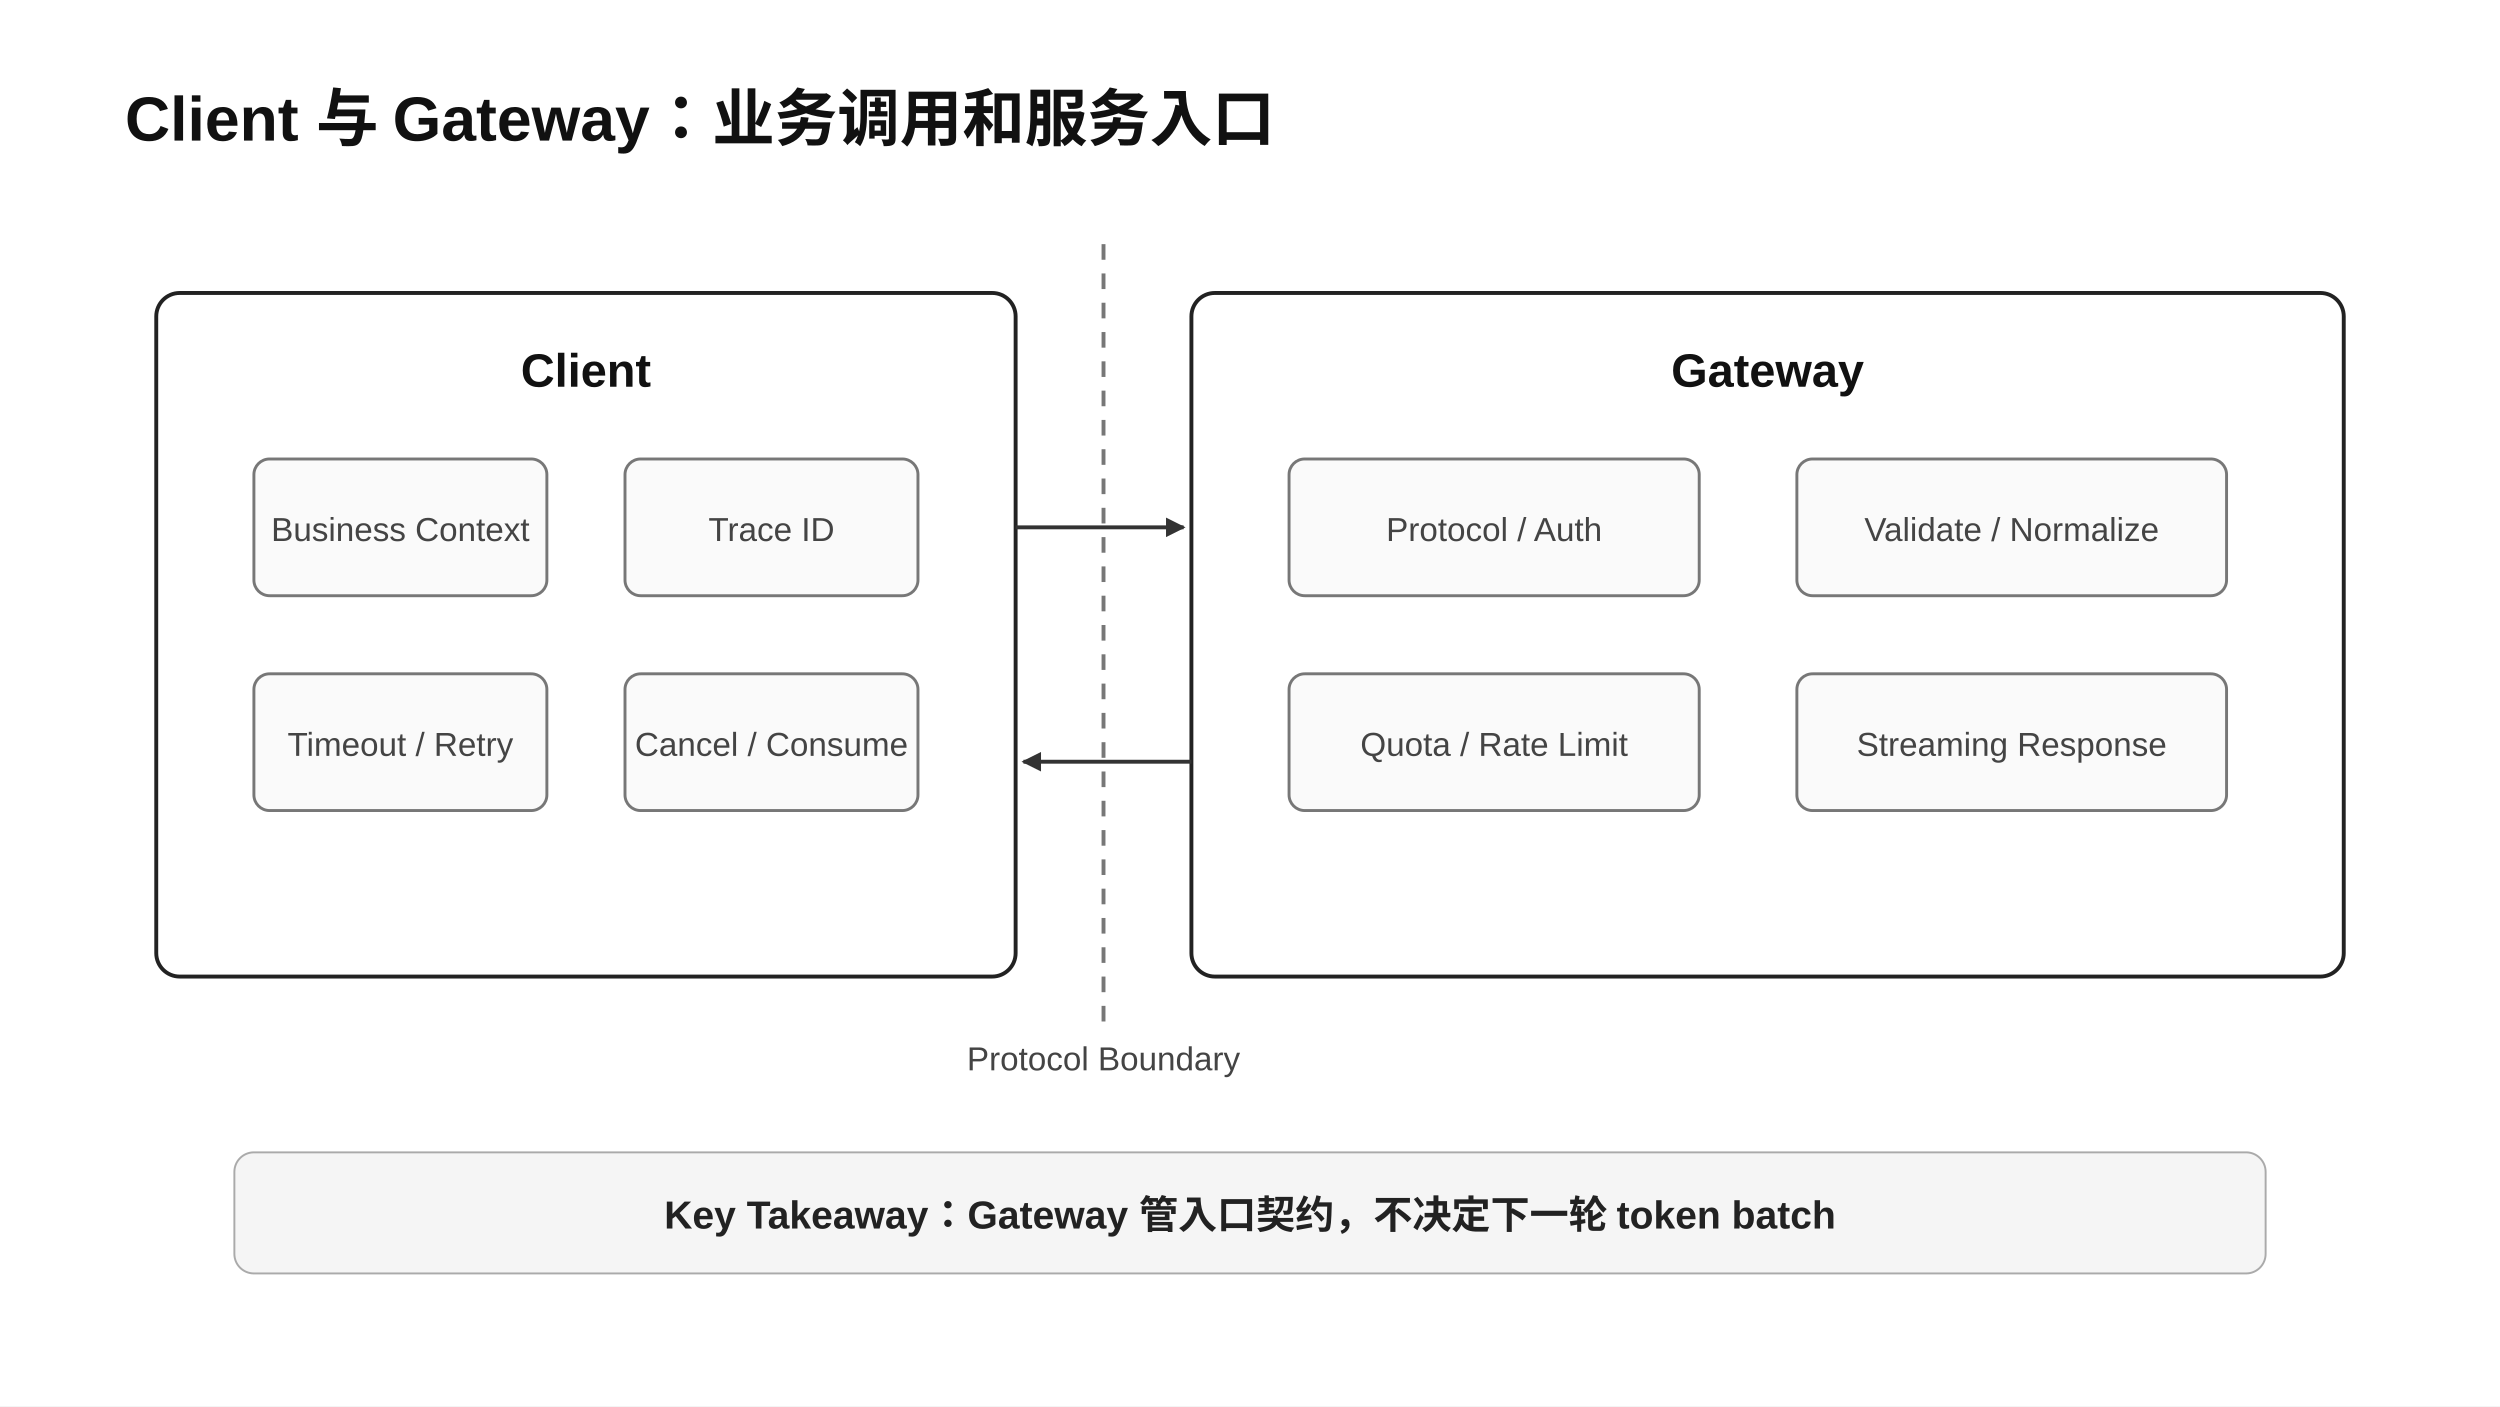
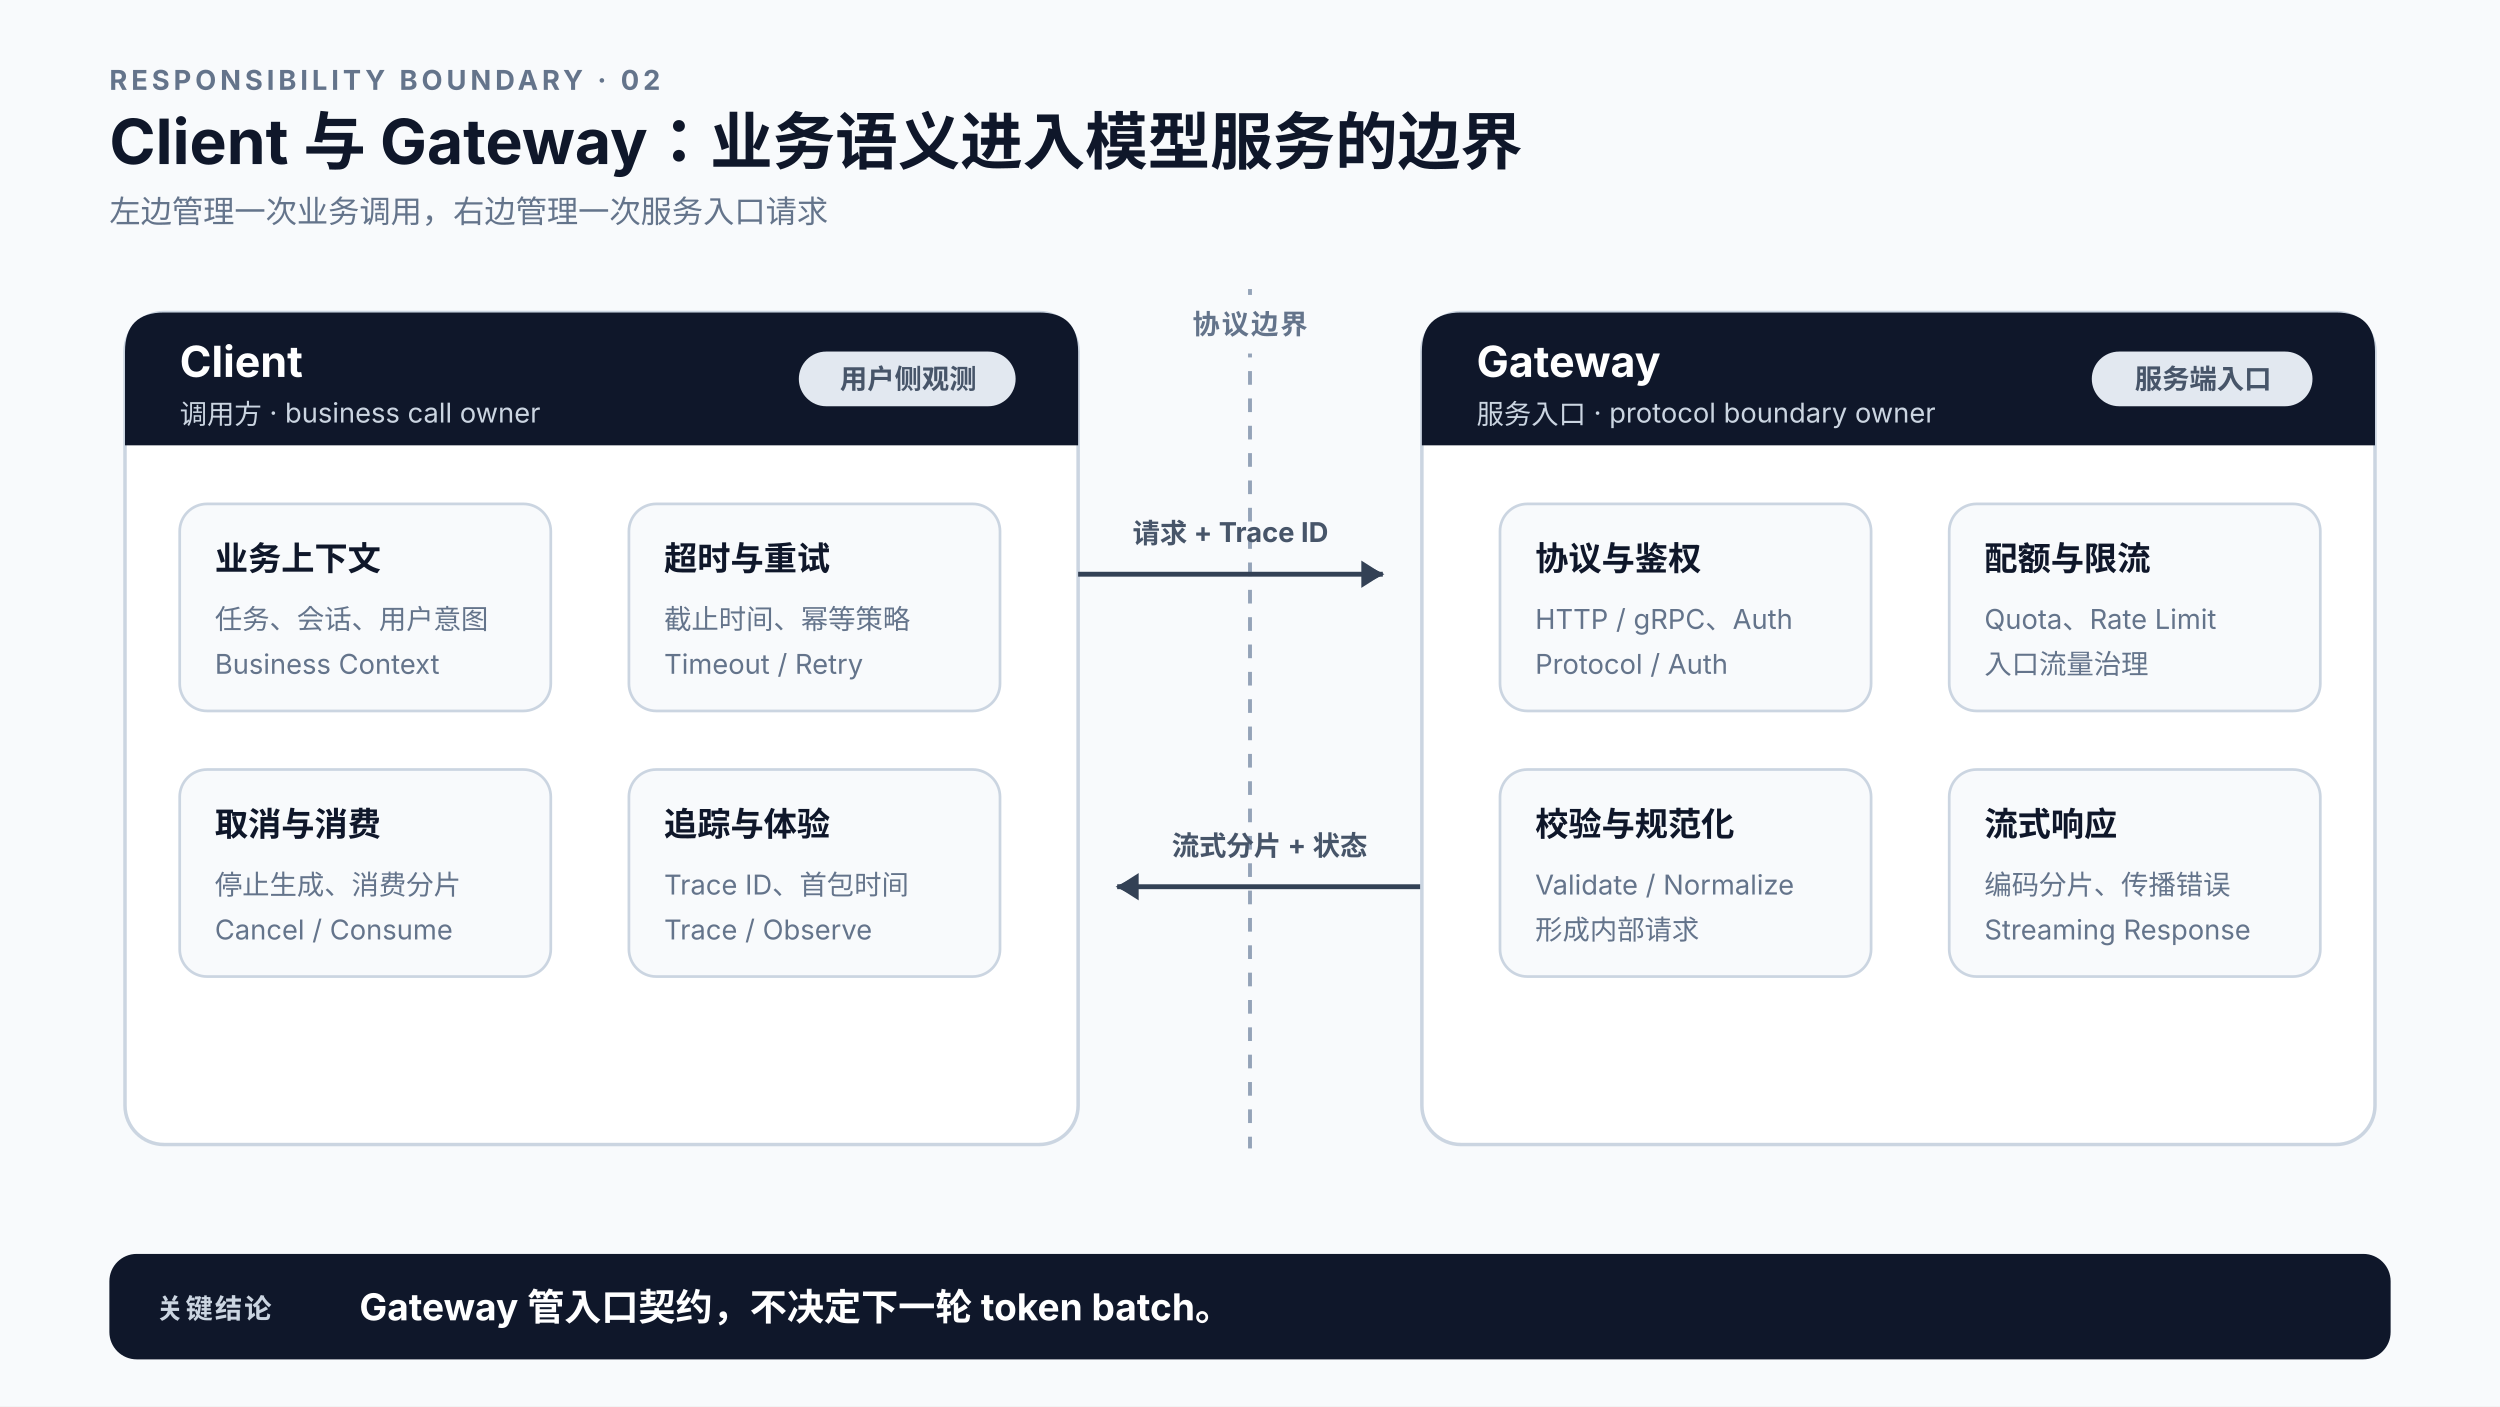
- <svg xmlns="http://www.w3.org/2000/svg" width="1280" height="720" viewBox="0 0 1280 720">
+ <svg xmlns="http://www.w3.org/2000/svg" width="1280" height="720" viewBox="0 0 1280 720" role="img" aria-labelledby="fig-title fig-desc" data-figure-system="chapter03-v2" fill="#0F172A">
  <defs>
-     <marker id="a" viewBox="0 0 10 10" refX="9" refY="5" markerWidth="10" markerHeight="10" markerUnits="userSpaceOnUse" orient="auto">
-       <path d="M0 0L10 5L0 10z" fill="#333" />
+     <marker id="arrow" viewBox="0 0 10 10" refX="9" refY="5" markerWidth="8" markerHeight="8" orient="auto" markerUnits="userSpaceOnUse">
+       <path d="M0 0L10 5L0 10Z" fill="#334155" />
    </marker>
-     <style>.t{font:700 32px Arial,sans-serif;fill:#111}.panel{fill:#fff;stroke:#222;stroke-width:2}.item{fill:#fafafa;stroke:#777;stroke-width:1.5}.h{font:600 24px Arial,sans-serif;fill:#111;text-anchor:middle}.s{font:17px Arial,sans-serif;fill:#444;text-anchor:middle}.line{stroke:#333;stroke-width:2;marker-end:url(#a)}.dash{stroke:#777;stroke-width:2;stroke-dasharray:8 7}.take{font:600 20px Arial,sans-serif;fill:#222;text-anchor:middle}</style>
+     <style>
+       text{font-family:-apple-system,BlinkMacSystemFont,"Segoe UI","PingFang SC","Microsoft YaHei",sans-serif}
+       .kicker{font-size:14px;font-weight:700;letter-spacing:2px;fill:#64748B}.title{font-size:32px;font-weight:750}.subtitle{font-size:16px;fill:#64748B}
+       .panel{fill:#FFFFFF;stroke:#CBD5E1;stroke-width:1.8}.panel-head{fill:#0F172A}.head-role{font-size:22px;font-weight:750;fill:#FFFFFF}.head-cn{font-size:14px;fill:#CBD5E1}
+       .item{fill:#F8FAFC;stroke:#CBD5E1;stroke-width:1.4}.item-title{font-size:17px;font-weight:700}.item-note{font-size:14px;fill:#64748B}
+       .boundary{stroke:#94A3B8;stroke-width:2;stroke-dasharray:7 7}.boundary-label{font-size:14px;font-weight:700;fill:#64748B;letter-spacing:1px}
+       .flow{fill:none;stroke:#334155;stroke-width:2.5;marker-end:url(#arrow)}.flow-label{font-size:14px;font-weight:700;fill:#475569}.badge{fill:#E2E8F0}.badge-text{font-size:14px;font-weight:700;fill:#475569}
+       .take-bg{fill:#0F172A}.take-label{font-size:14px;font-weight:700;letter-spacing:1px;fill:#CBD5E1}.take{font-size:19px;font-weight:650;fill:#FFFFFF}
+     </style>
  </defs>
-   <rect width="1280" height="720" fill="#fff" />
-   <text x="64" y="72" class="t">Client 与 Gateway：业务调用和服务入口</text>
-   <rect x="80" y="150" width="440" height="350" rx="12" class="panel" />
-   <text x="300" y="198" class="h">Client</text>
-   <rect x="130" y="235" width="150" height="70" rx="8" class="item" />
-   <text x="205" y="277" class="s">Business Context</text>
-   <rect x="320" y="235" width="150" height="70" rx="8" class="item" />
-   <text x="395" y="277" class="s">Trace ID</text>
-   <rect x="130" y="345" width="150" height="70" rx="8" class="item" />
-   <text x="205" y="387" class="s">Timeout / Retry</text>
-   <rect x="320" y="345" width="150" height="70" rx="8" class="item" />
-   <text x="395" y="387" class="s">Cancel / Consume</text>
-   <line x1="565" y1="125" x2="565" y2="525" class="dash" />
-   <text x="565" y="548" class="s">Protocol Boundary</text>
-   <rect x="610" y="150" width="590" height="350" rx="12" class="panel" />
-   <text x="905" y="198" class="h">Gateway</text>
-   <rect x="660" y="235" width="210" height="70" rx="8" class="item" />
-   <text x="765" y="277" class="s">Protocol / Auth</text>
-   <rect x="920" y="235" width="220" height="70" rx="8" class="item" />
-   <text x="1030" y="277" class="s">Validate / Normalize</text>
-   <rect x="660" y="345" width="210" height="70" rx="8" class="item" />
-   <text x="765" y="387" class="s">Quota / Rate Limit</text>
-   <rect x="920" y="345" width="220" height="70" rx="8" class="item" />
-   <text x="1030" y="387" class="s">Streaming Response</text>
-   <line x1="520" y1="270" x2="606" y2="270" class="line" />
-   <line x1="610" y1="390" x2="524" y2="390" class="line" />
-   <rect x="120" y="590" width="1040" height="62" rx="10" fill="#f5f5f5" stroke="#aaa" />
-   <text x="640" y="629" class="take">Key Takeaway：Gateway 管入口契约，不决定下一轮 token batch</text>
+   <rect width="1280" height="720" fill="#F8FAFC" />
+   <text class="kicker" x="56" y="46">RESPONSIBILITY BOUNDARY · 02</text>
+   <text class="title" x="56" y="84">Client 与 Gateway：业务语义进入模型服务的边界</text>
+   <text class="subtitle" x="56" y="114">左边管理一次业务调用，右边管理一次服务入口请求</text>
+   <rect class="panel" x="64" y="160" width="488" height="426" rx="20" />
+   <path class="panel-head" d="M84 160H532Q552 160 552 180V228H64V180Q64 160 84 160Z" />
+   <text class="head-role" x="92" y="193" fill="#FFFFFF">Client</text>
+   <text class="head-cn" x="92" y="217" fill="#CBD5E1">调用方 · business call owner</text>
+   <rect class="badge" x="409" y="180" width="111" height="28" rx="14" />
+   <text class="badge-text" x="465" y="199" text-anchor="middle">用户侧观测</text>
+   <g transform="translate(92 258)">
+     <rect class="item" width="190" height="106" rx="14" />
+     <text class="item-title" x="18" y="34">业务上下文</text>
+     <text class="item-note" x="18" y="64">任务、会话、用户意图</text>
+     <text class="item-note" x="18" y="87">Business Context</text>
+   </g>
+   <g transform="translate(322 258)">
+     <rect class="item" width="190" height="106" rx="14" />
+     <text class="item-title" x="18" y="34">超时与重试</text>
+     <text class="item-note" x="18" y="64">截止时间、幂等策略</text>
+     <text class="item-note" x="18" y="87">Timeout / Retry</text>
+   </g>
+   <g transform="translate(92 394)">
+     <rect class="item" width="190" height="106" rx="14" />
+     <text class="item-title" x="18" y="34">取消与消费</text>
+     <text class="item-note" x="18" y="64">停止生成、消费分片</text>
+     <text class="item-note" x="18" y="87">Cancel / Consume</text>
+   </g>
+   <g transform="translate(322 394)">
+     <rect class="item" width="190" height="106" rx="14" />
+     <text class="item-title" x="18" y="34">追踪与体验</text>
+     <text class="item-note" x="18" y="64">Trace ID、首包时间</text>
+     <text class="item-note" x="18" y="87">Trace / Observe</text>
+   </g>
+   <line class="boundary" x1="640" y1="148" x2="640" y2="588" />
+   <rect x="571" y="151" width="138" height="30" rx="15" fill="#F8FAFC" />
+   <text class="boundary-label" x="640" y="171" text-anchor="middle">协议边界</text>
+   <path class="flow" d="M552 294H708" />
+   <path d="M708 294l-11 -7v14z" fill="#334155" />
+   <text class="flow-label" x="630" y="278" text-anchor="middle">请求 + Trace ID</text>
+   <path class="flow" d="M728 454H572" />
+   <path d="M572 454l11 -7v14z" fill="#334155" />
+   <text class="flow-label" x="650" y="438" text-anchor="middle">流式分片 + 状态</text>
+   <rect class="panel" x="728" y="160" width="488" height="426" rx="20" />
+   <path class="panel-head" d="M748 160H1196Q1216 160 1216 180V228H728V180Q728 160 748 160Z" />
+   <text class="head-role" x="756" y="193" fill="#FFFFFF">Gateway</text>
+   <text class="head-cn" x="756" y="217" fill="#CBD5E1">服务入口 · protocol boundary owner</text>
+   <rect class="badge" x="1071" y="180" width="113" height="28" rx="14" />
+   <text class="badge-text" x="1128" y="199" text-anchor="middle">服务端入口</text>
+   <g transform="translate(768 258)">
+     <rect class="item" width="190" height="106" rx="14" />
+     <text class="item-title" x="18" y="34">协议与鉴权</text>
+     <text class="item-note" x="18" y="64">HTTP / gRPC、Auth</text>
+     <text class="item-note" x="18" y="87">Protocol / Auth</text>
+   </g>
+   <g transform="translate(998 258)">
+     <rect class="item" width="190" height="106" rx="14" />
+     <text class="item-title" x="18" y="34">配额与限流</text>
+     <text class="item-note" x="18" y="64">Quota、Rate Limit</text>
+     <text class="item-note" x="18" y="87">入口流量治理</text>
+   </g>
+   <g transform="translate(768 394)">
+     <rect class="item" width="190" height="106" rx="14" />
+     <text class="item-title" x="18" y="34">校验与规范化</text>
+     <text class="item-note" x="18" y="64">Validate / Normalize</text>
+     <text class="item-note" x="18" y="87">形成内部请求</text>
+   </g>
+   <g transform="translate(998 394)">
+     <rect class="item" width="190" height="106" rx="14" />
+     <text class="item-title" x="18" y="34">流式响应</text>
+     <text class="item-note" x="18" y="64">编码分片、传播错误</text>
+     <text class="item-note" x="18" y="87">Streaming Response</text>
+   </g>
+   <rect class="take-bg" x="56" y="642" width="1168" height="54" rx="14" />
+   <text class="take-label" x="80" y="675" fill="#CBD5E1">关键结论</text>
+   <text class="take" x="184" y="676" fill="#FFFFFF">Gateway 管入口契约，不决定下一轮 token batch。</text>
</svg>
